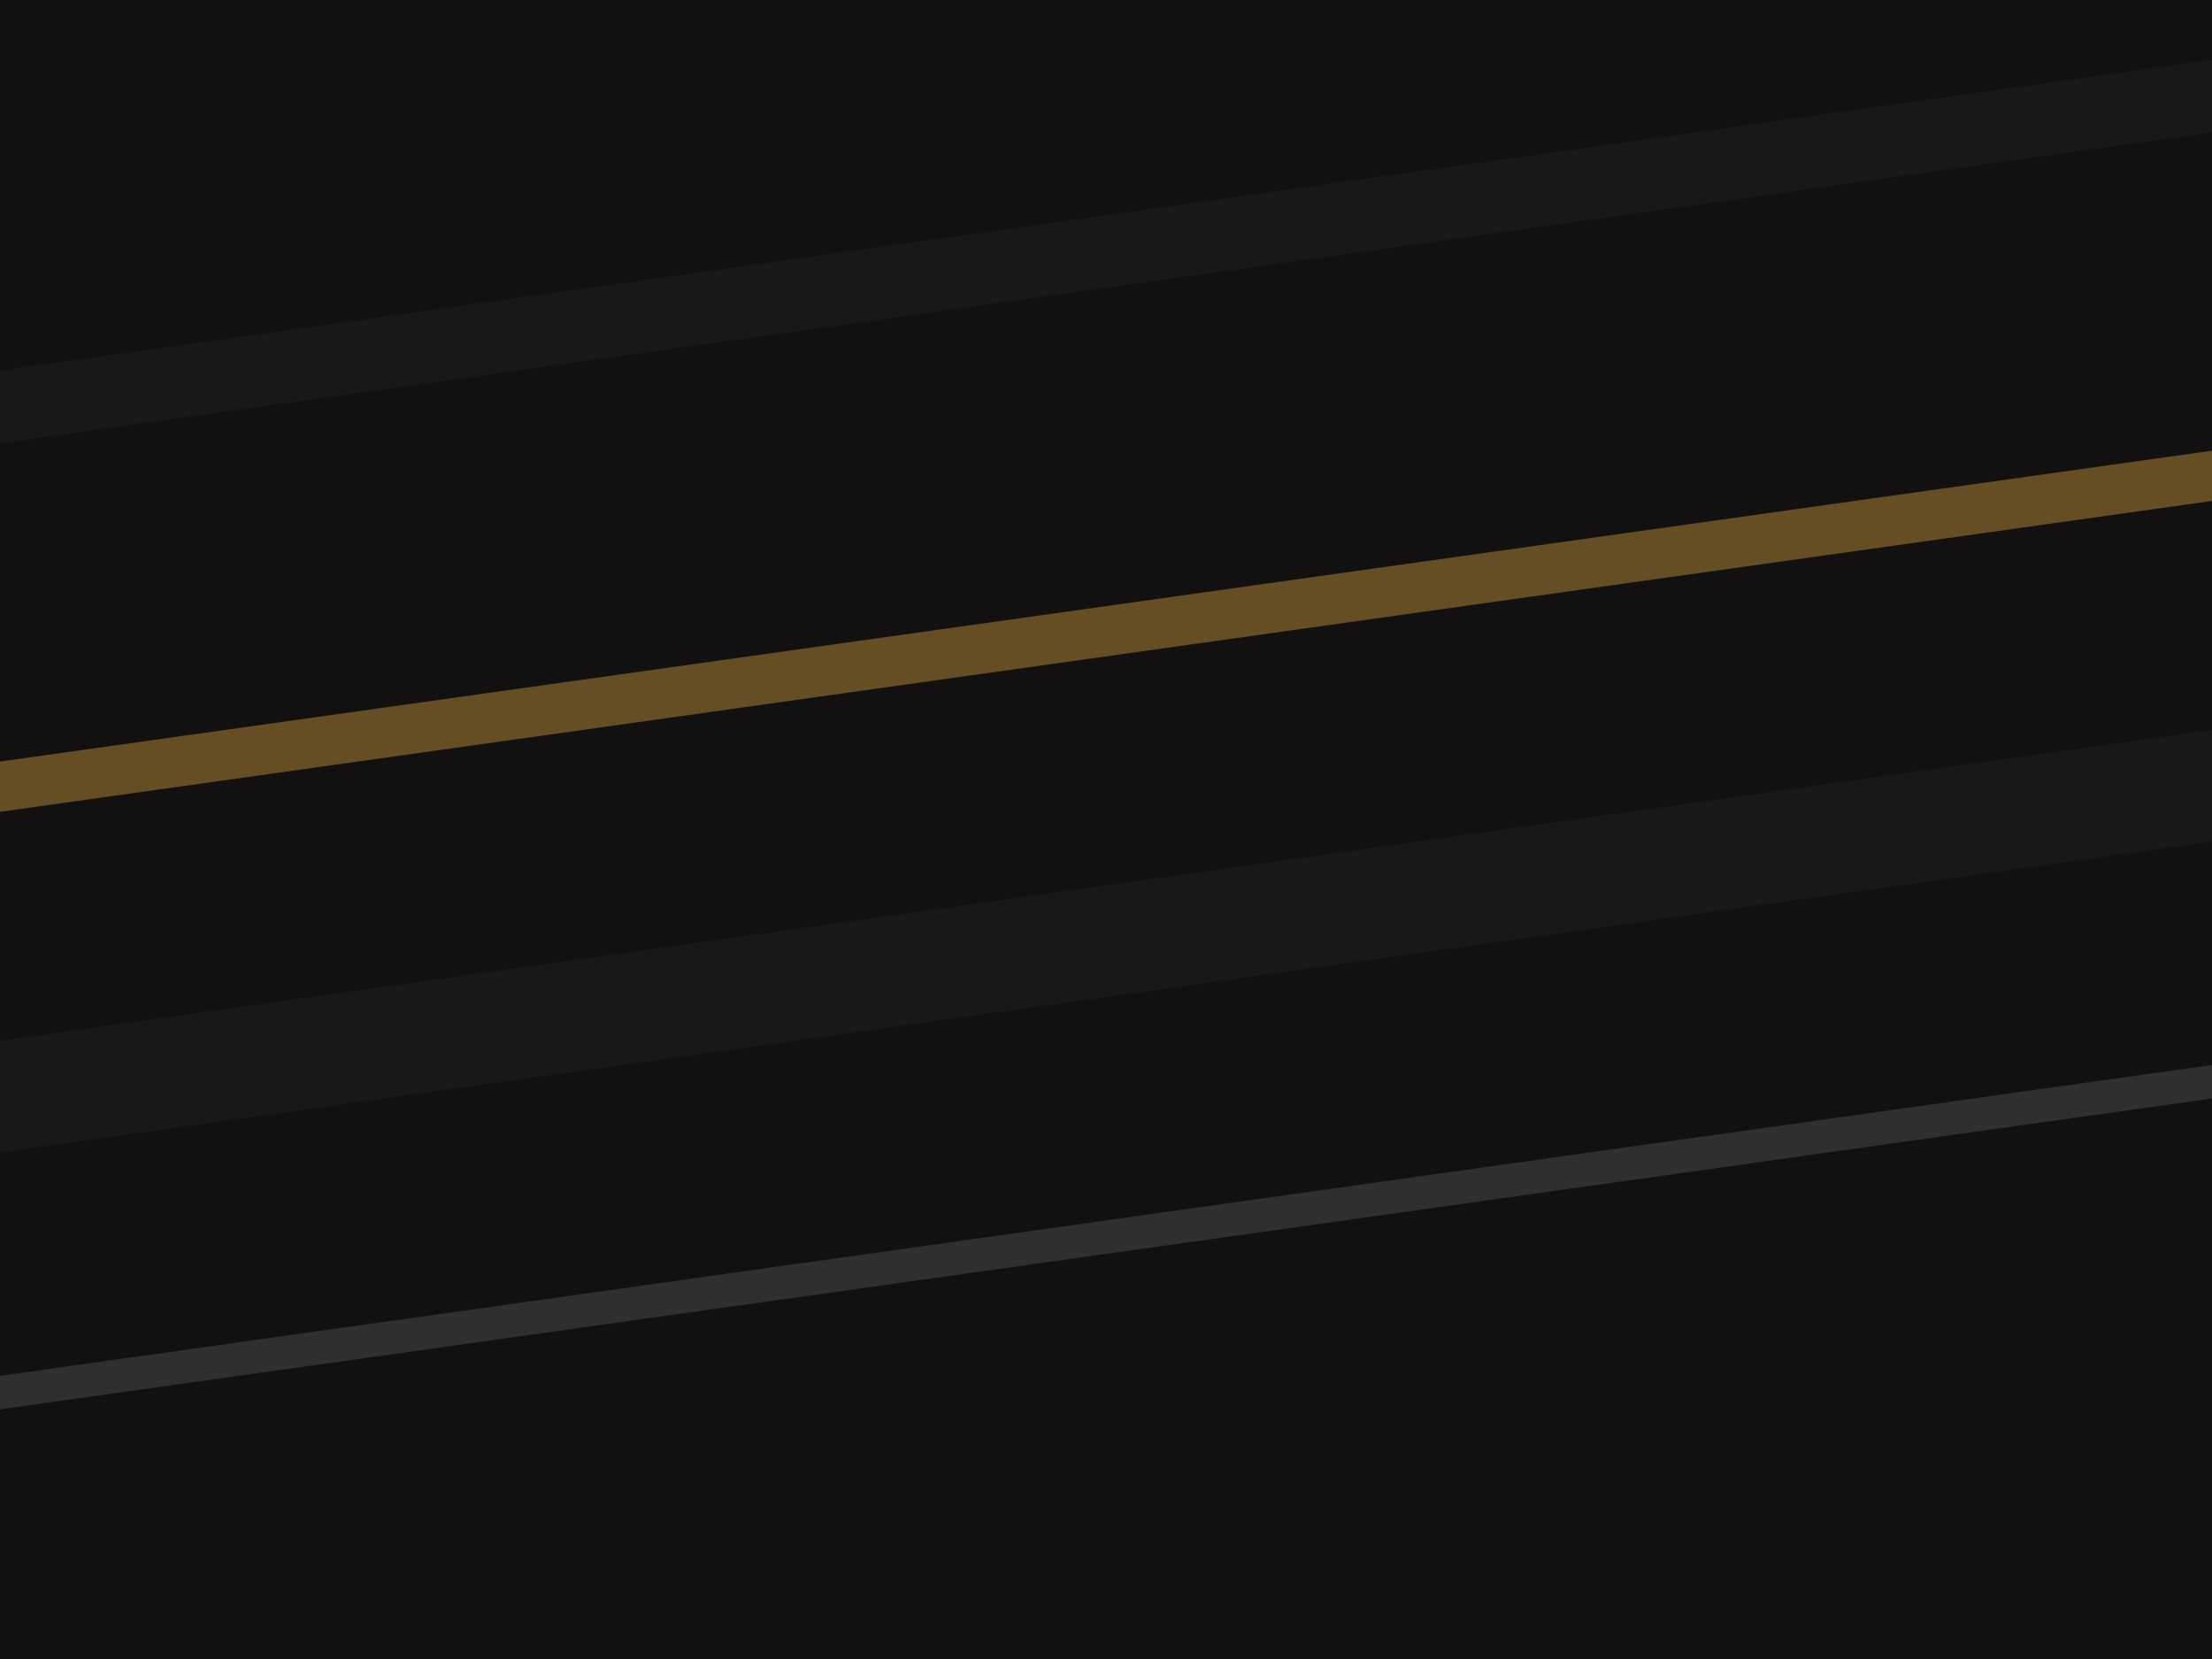
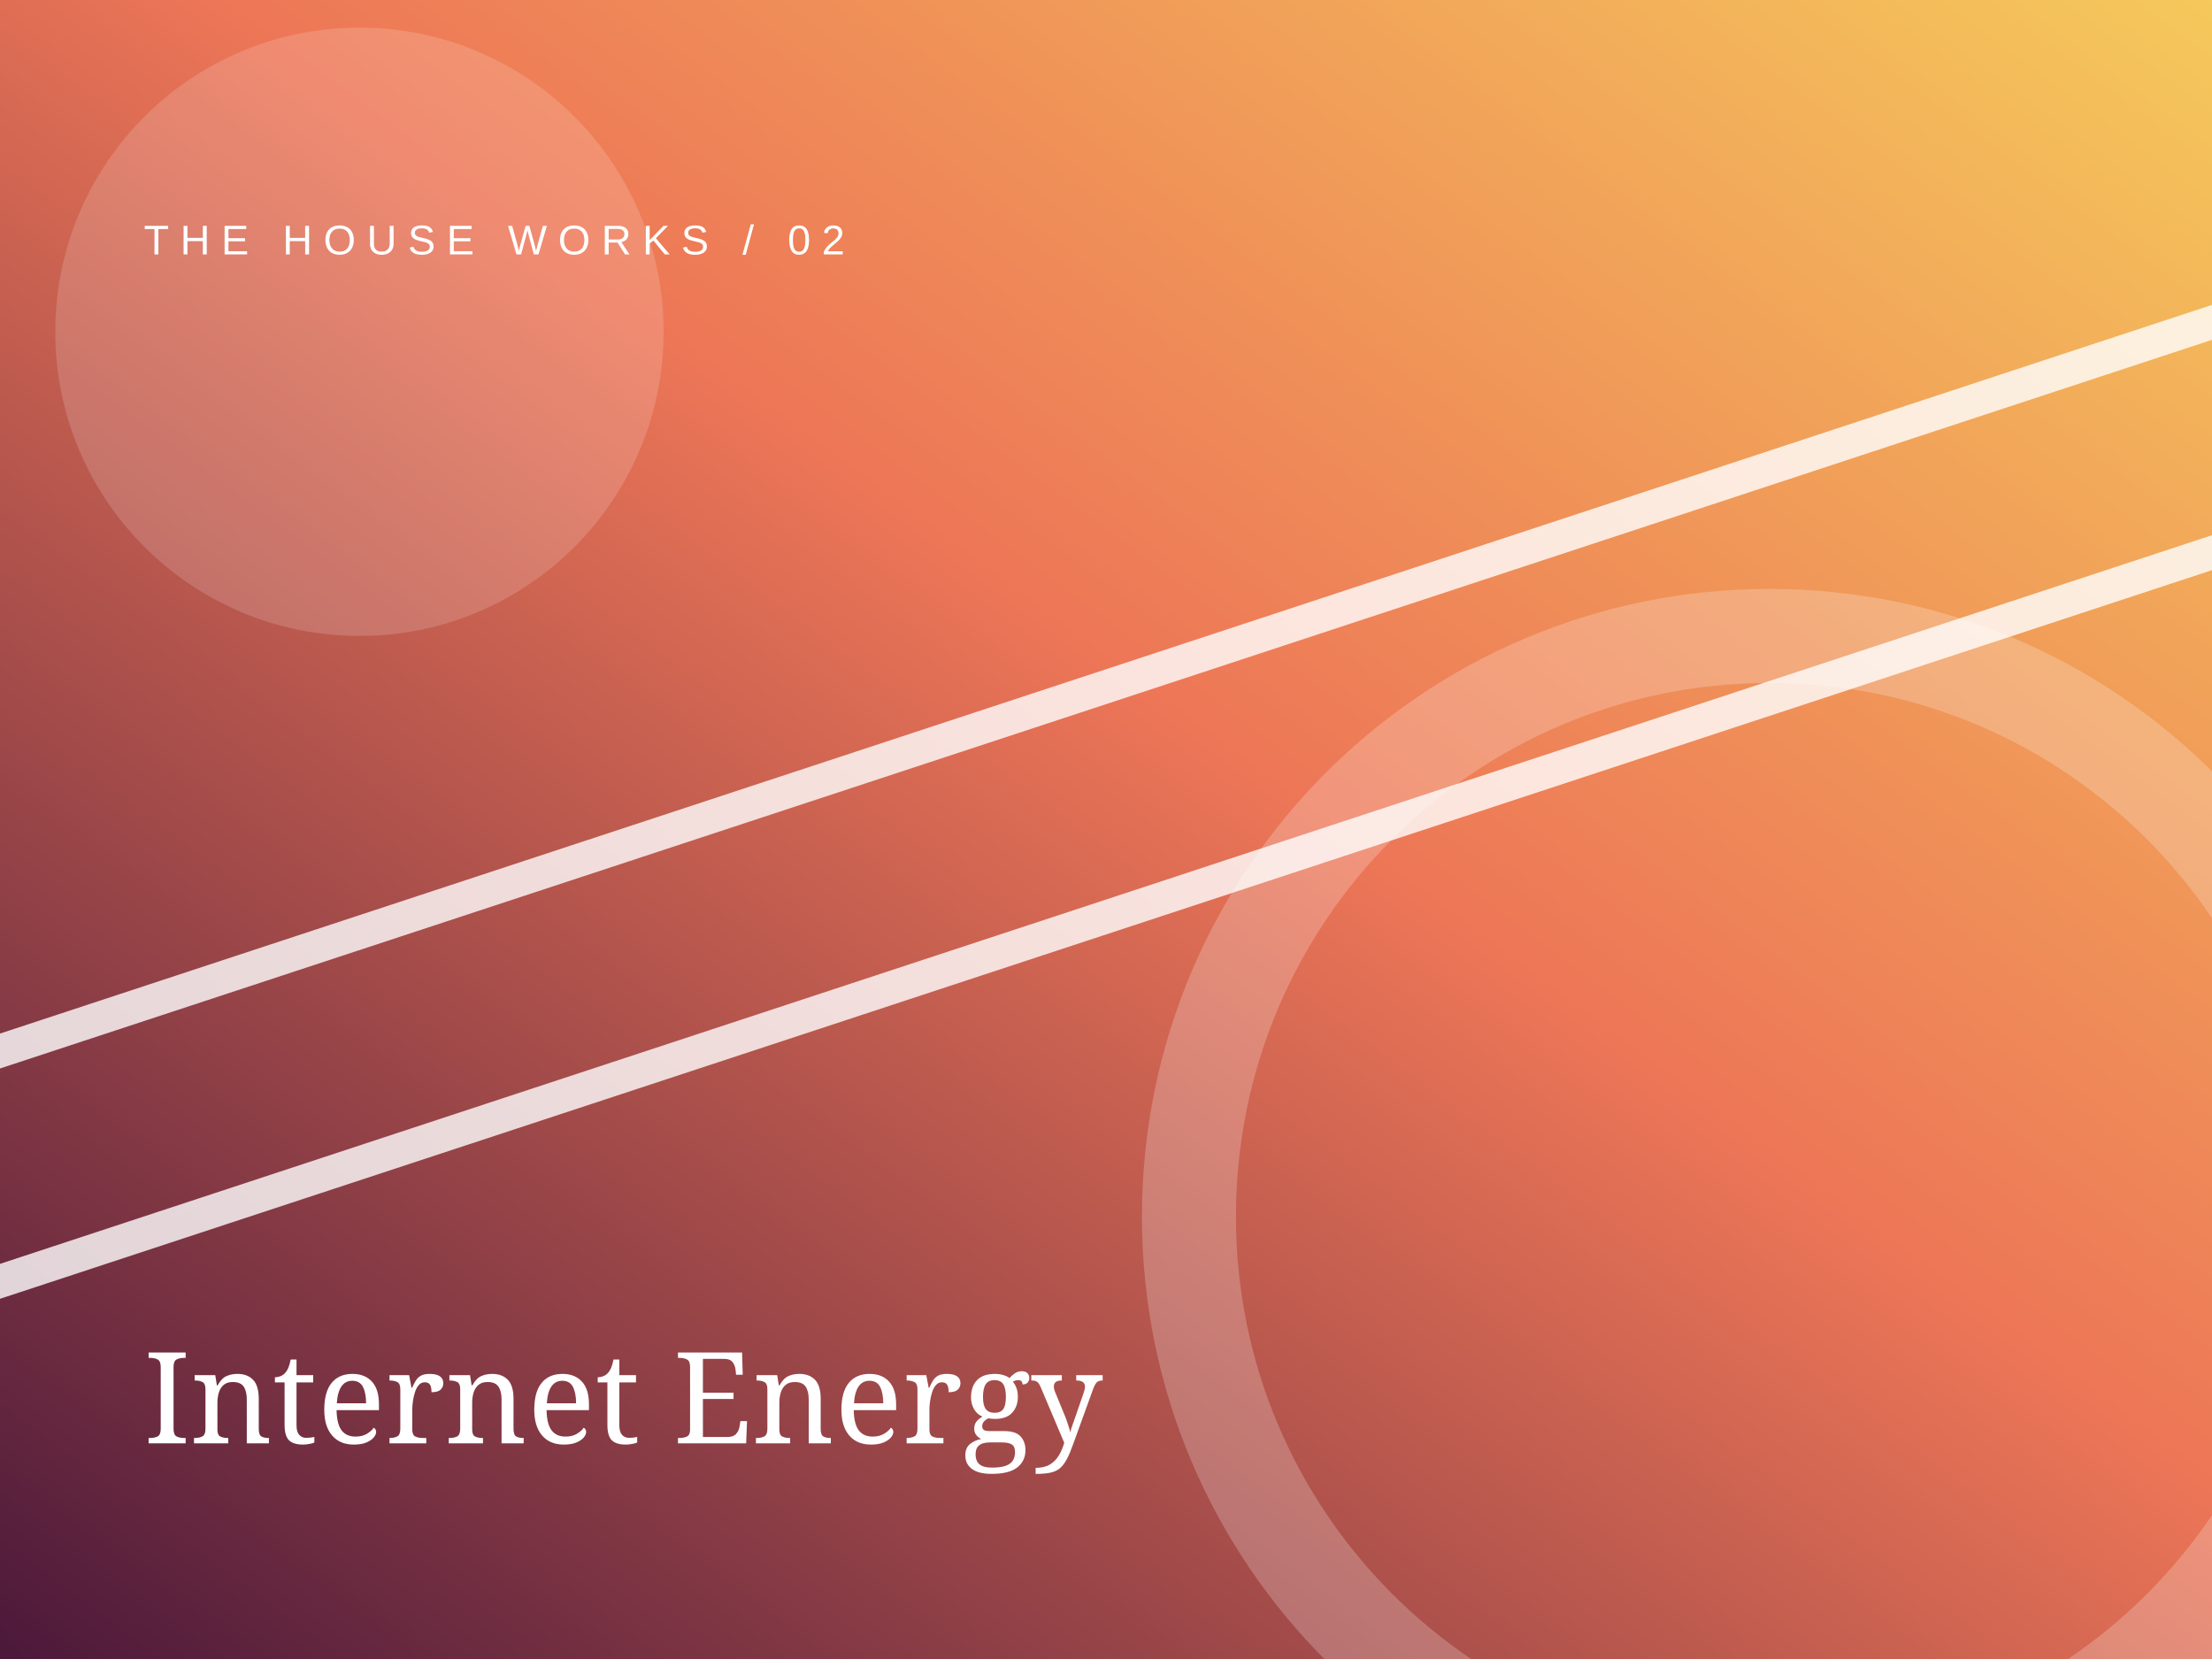
<svg xmlns="http://www.w3.org/2000/svg" viewBox="0 0 800 600" preserveAspectRatio="xMidYMid slice">
-   <rect width="800" height="600" fill="#121011" />
-   <g opacity="0.9">
-     <rect x="-100" y="80" width="1000" height="26" fill="#1A1817" transform="rotate(-8 400 300)" />
-     <rect x="-100" y="220" width="1000" height="18" fill="#C99A3C" opacity="0.5" transform="rotate(-8 400 300)" />
-     <rect x="-100" y="320" width="1000" height="40" fill="#1A1817" transform="rotate(-8 400 300)" />
-     <rect x="-100" y="440" width="1000" height="12" fill="#F0EEE9" opacity="0.15" transform="rotate(-8 400 300)" />
-   </g>
+   <defs>
+     <linearGradient id="g" x1="0" y1="1" x2="1" y2="0">
+       <stop stop-color="#4b183a" />
+       <stop offset=".55" stop-color="#ed7657" />
+       <stop offset="1" stop-color="#f5c95b" />
+     </linearGradient>
+   </defs>
+   <rect width="800" height="600" fill="url(#g)" />
+   <circle cx="130" cy="120" r="110" fill="#fff" opacity=".16" />
+   <circle cx="640" cy="440" r="210" fill="none" stroke="#fff" stroke-width="34" opacity=".22" />
+   <path d="M-30 390 820 110M-20 470 830 190" stroke="#fff" stroke-width="12" opacity=".8" />
+   <text x="52" y="92" fill="#fff" font-family="Arial,sans-serif" font-size="15" letter-spacing="4">THE HOUSE WORKS / 02</text>
+   <text x="52" y="522" fill="#fff" font-family="Georgia,serif" font-size="46">Internet Energy</text>
</svg>
